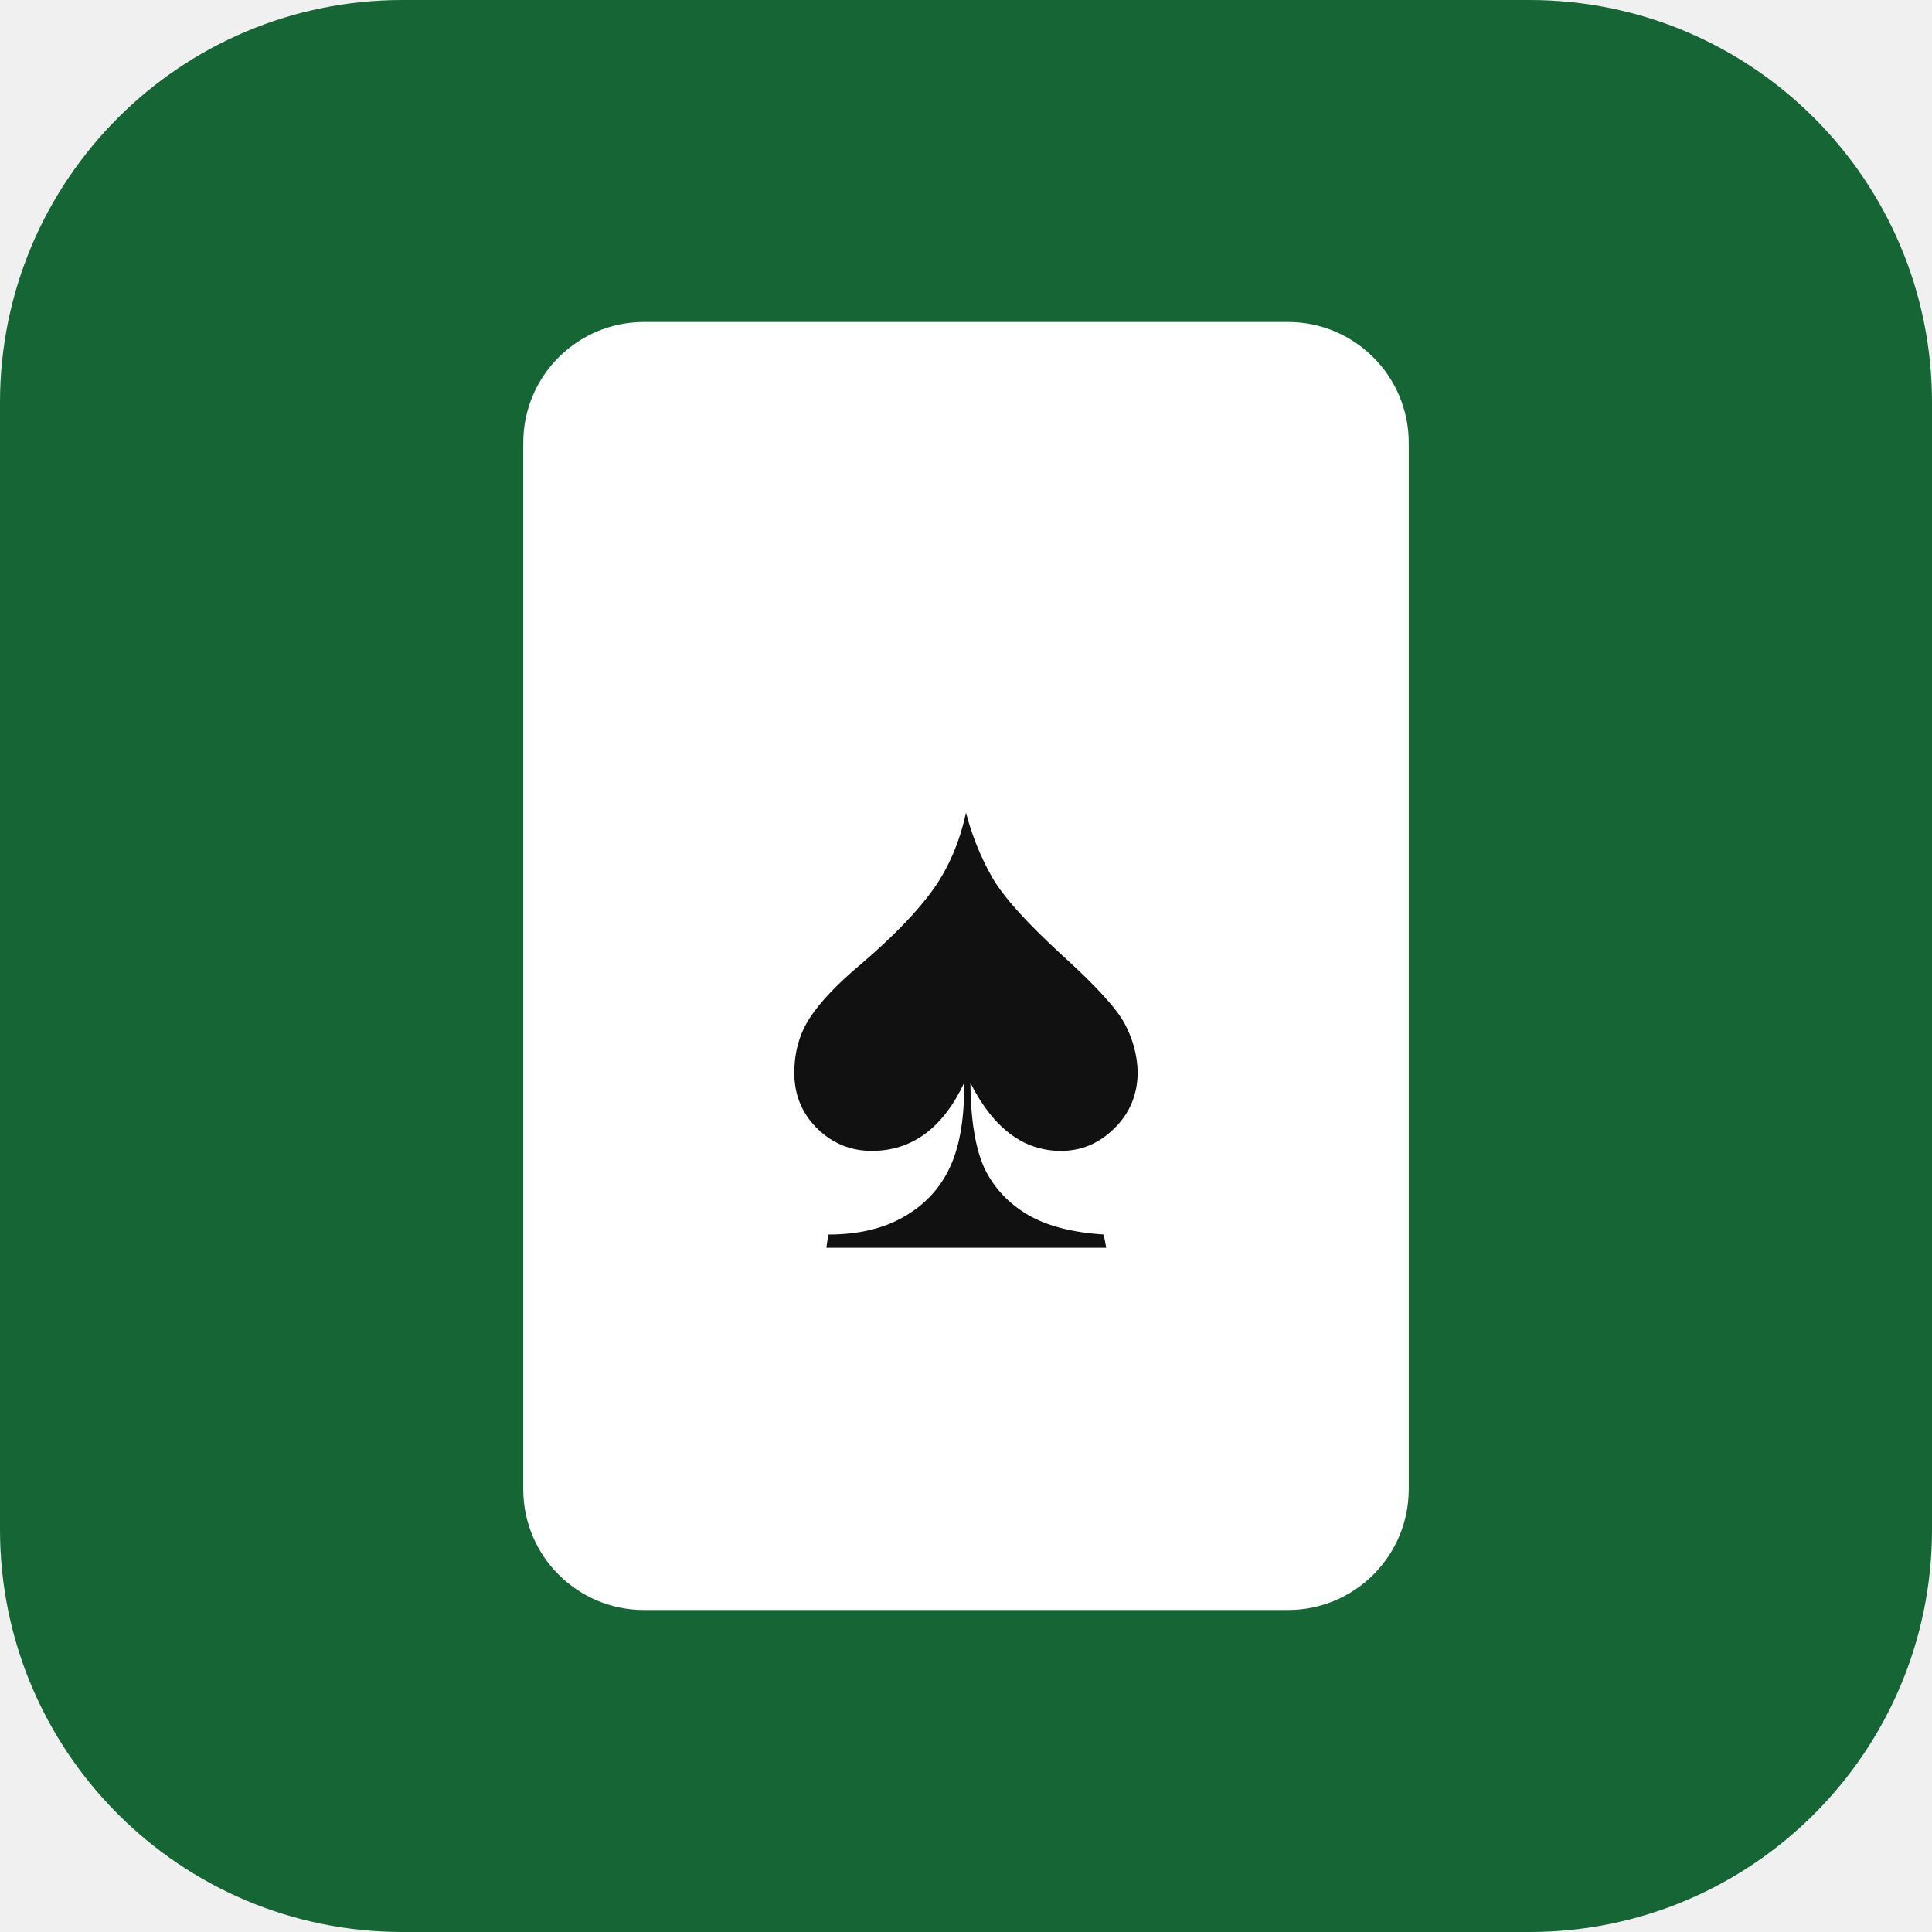
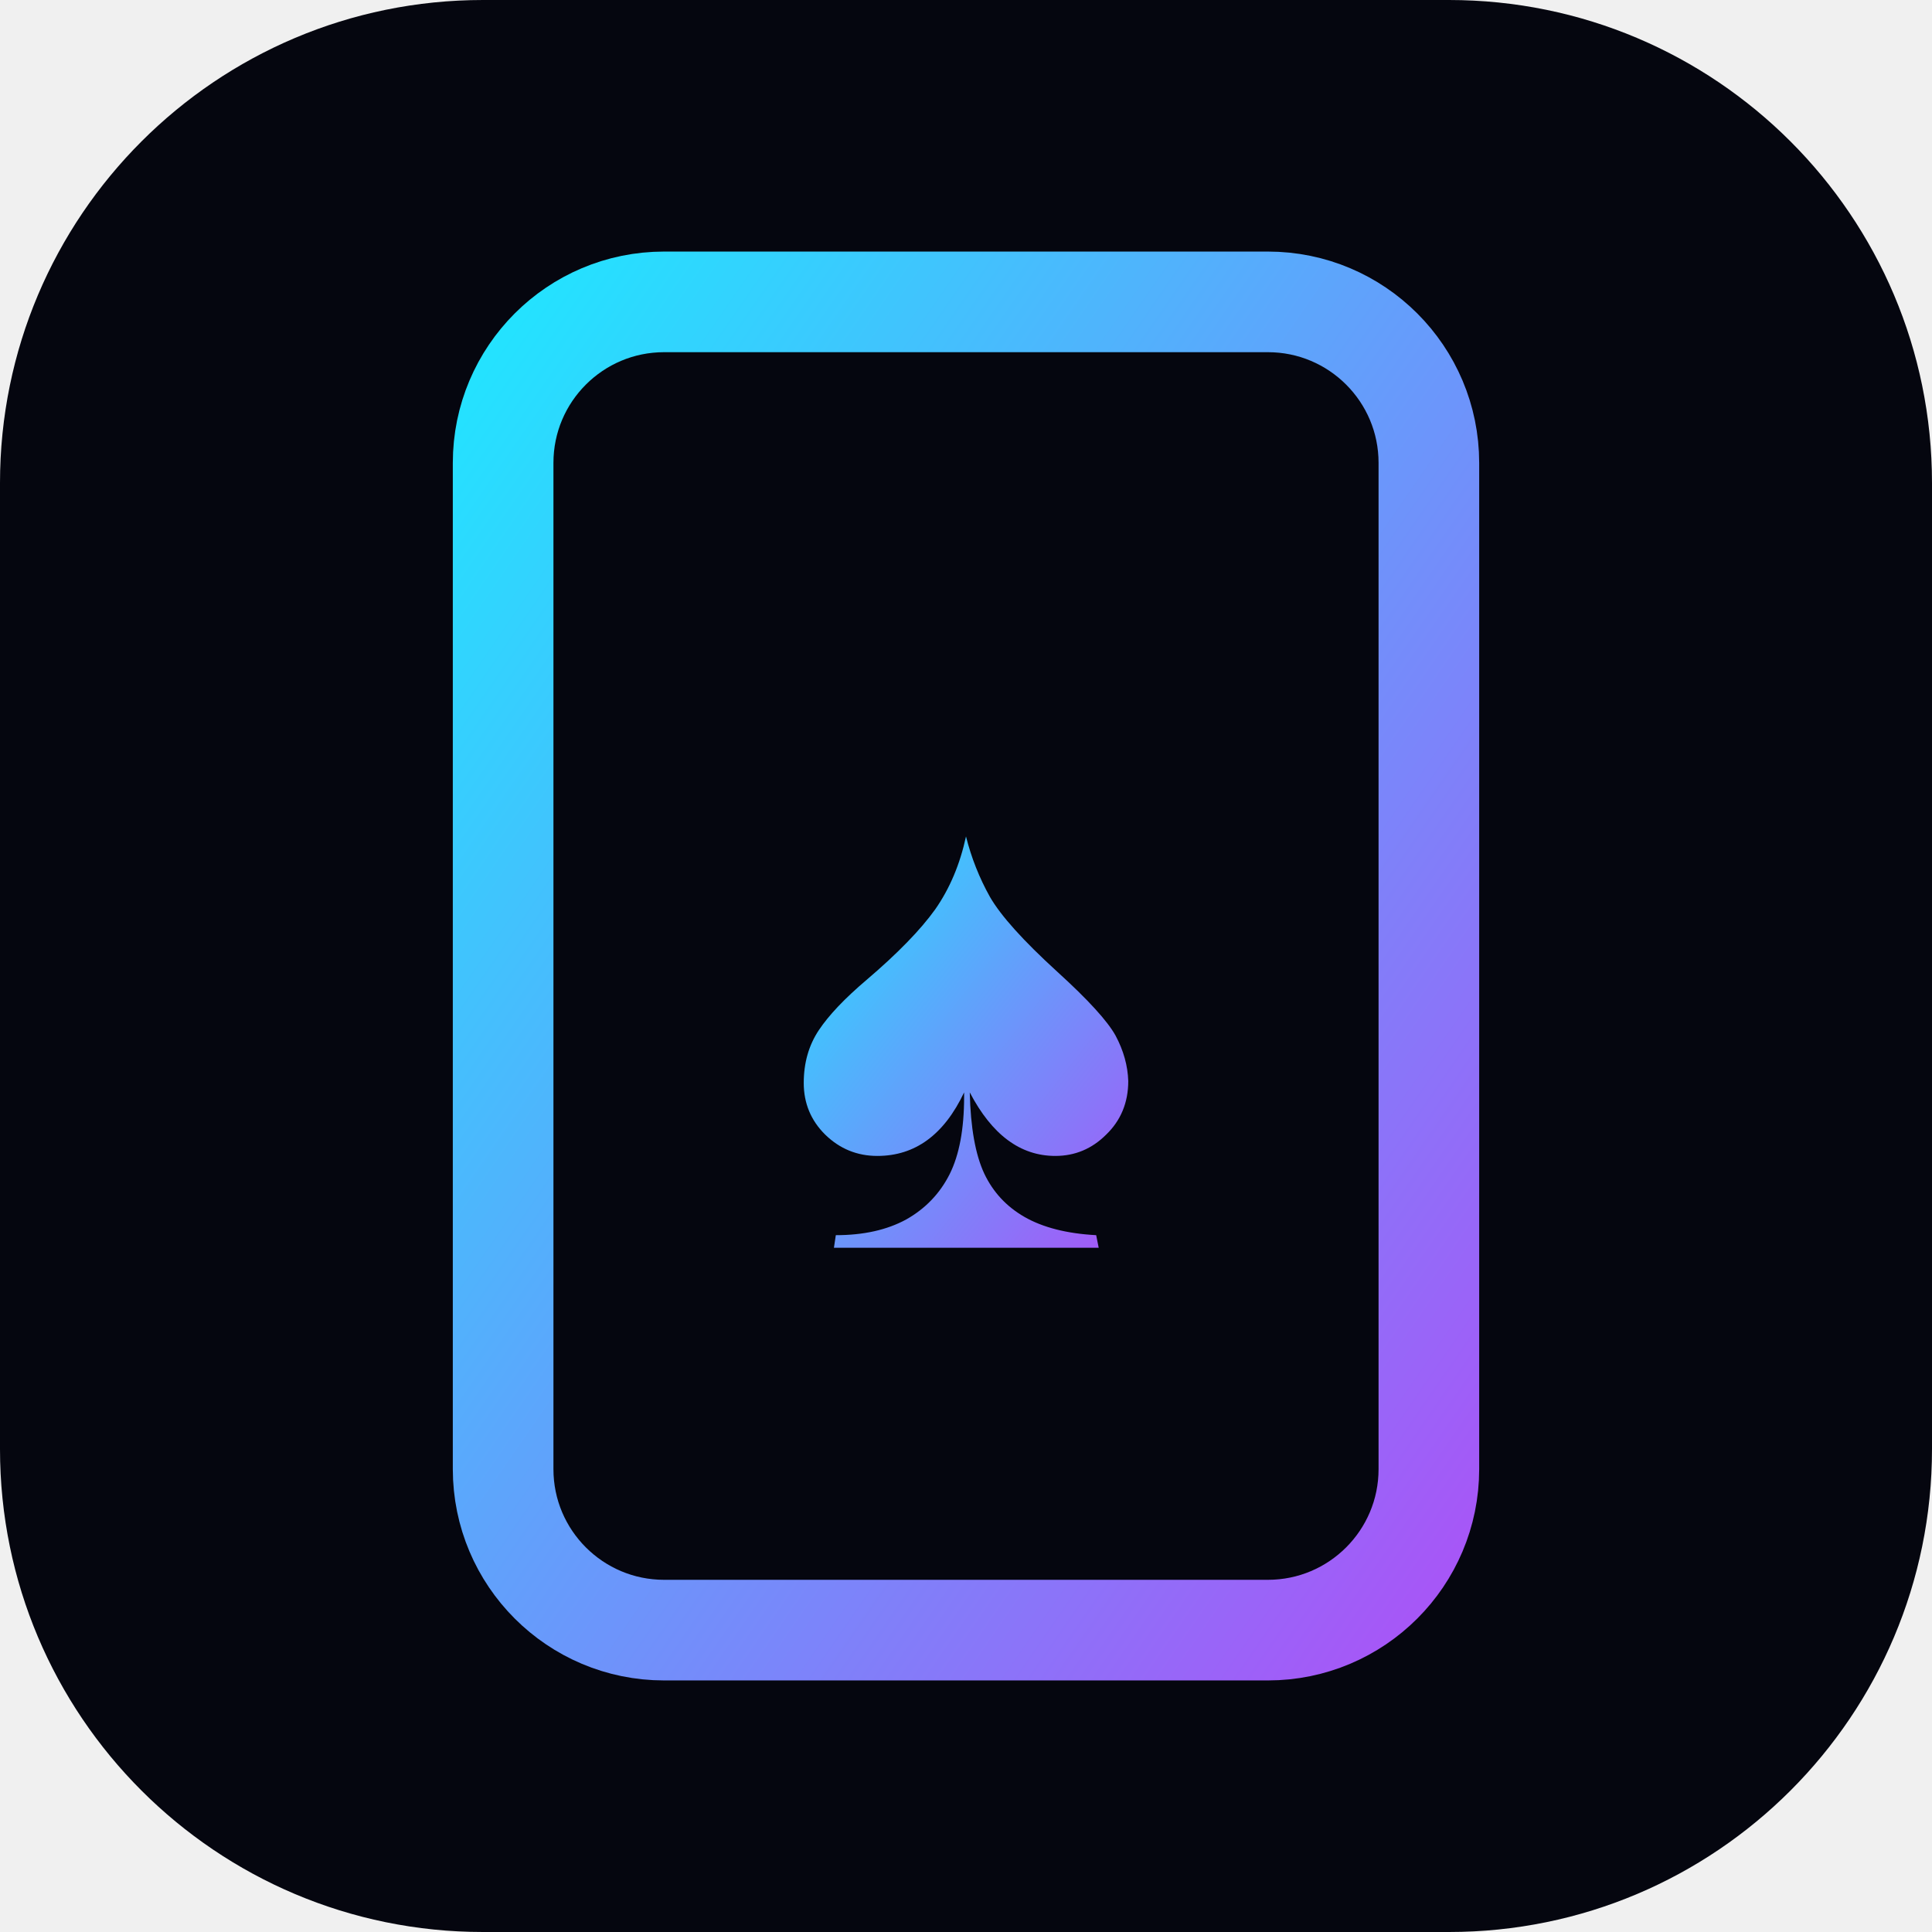
<svg xmlns="http://www.w3.org/2000/svg" viewBox="0 0 48 48">
-   <rect width="48" height="48" rx="10" fill="#166534" />
-   <rect x="13" y="8" width="22" height="32" rx="3" fill="#fff" />
-   <text x="24" y="31" font-family="Arial" font-size="18" text-anchor="middle" fill="#111">♠</text>
+   <defs>
+     <linearGradient id="g" x1="0" y1="0" x2="1" y2="1">
+       <stop offset="0" stop-color="#22e4ff" />
+       <stop offset="1" stop-color="#a855f7" />
+     </linearGradient>
+   </defs>
+   <rect width="48" height="48" rx="12" fill="#05060f" />
+   <rect x="12.5" y="7.5" width="23" height="33" rx="4" fill="none" stroke="url(#g)" stroke-width="2.5" />
+   <text x="24" y="31" font-family="Arial" font-size="17" text-anchor="middle" fill="url(#g)">♠</text>
</svg>
